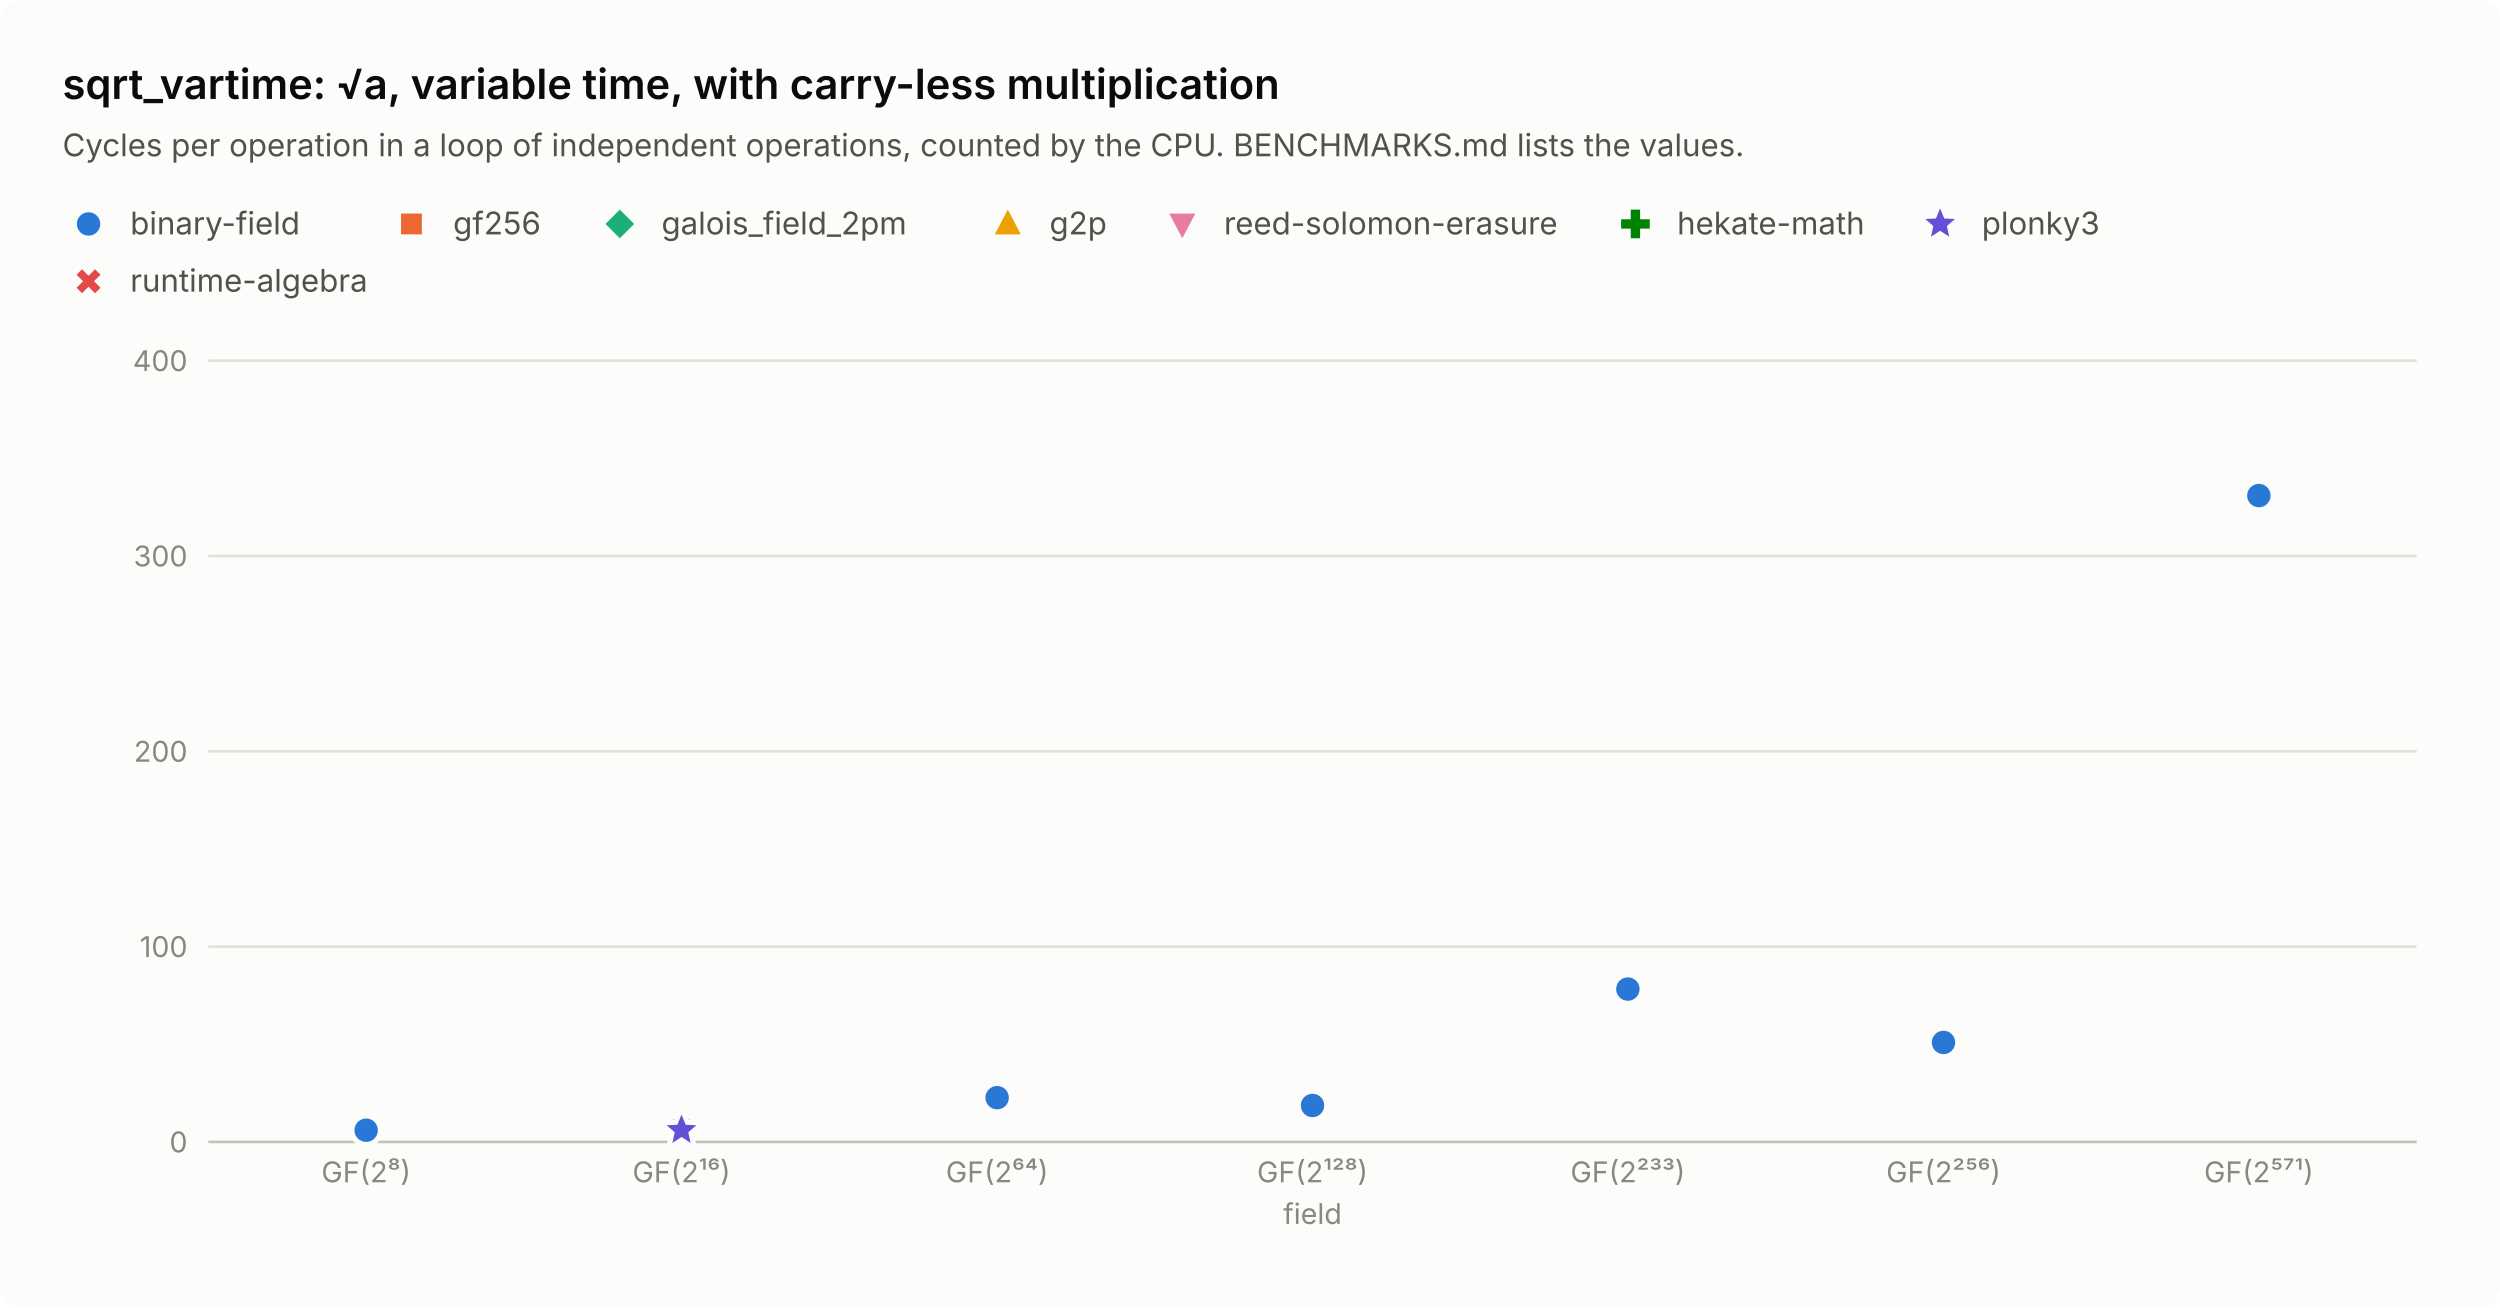
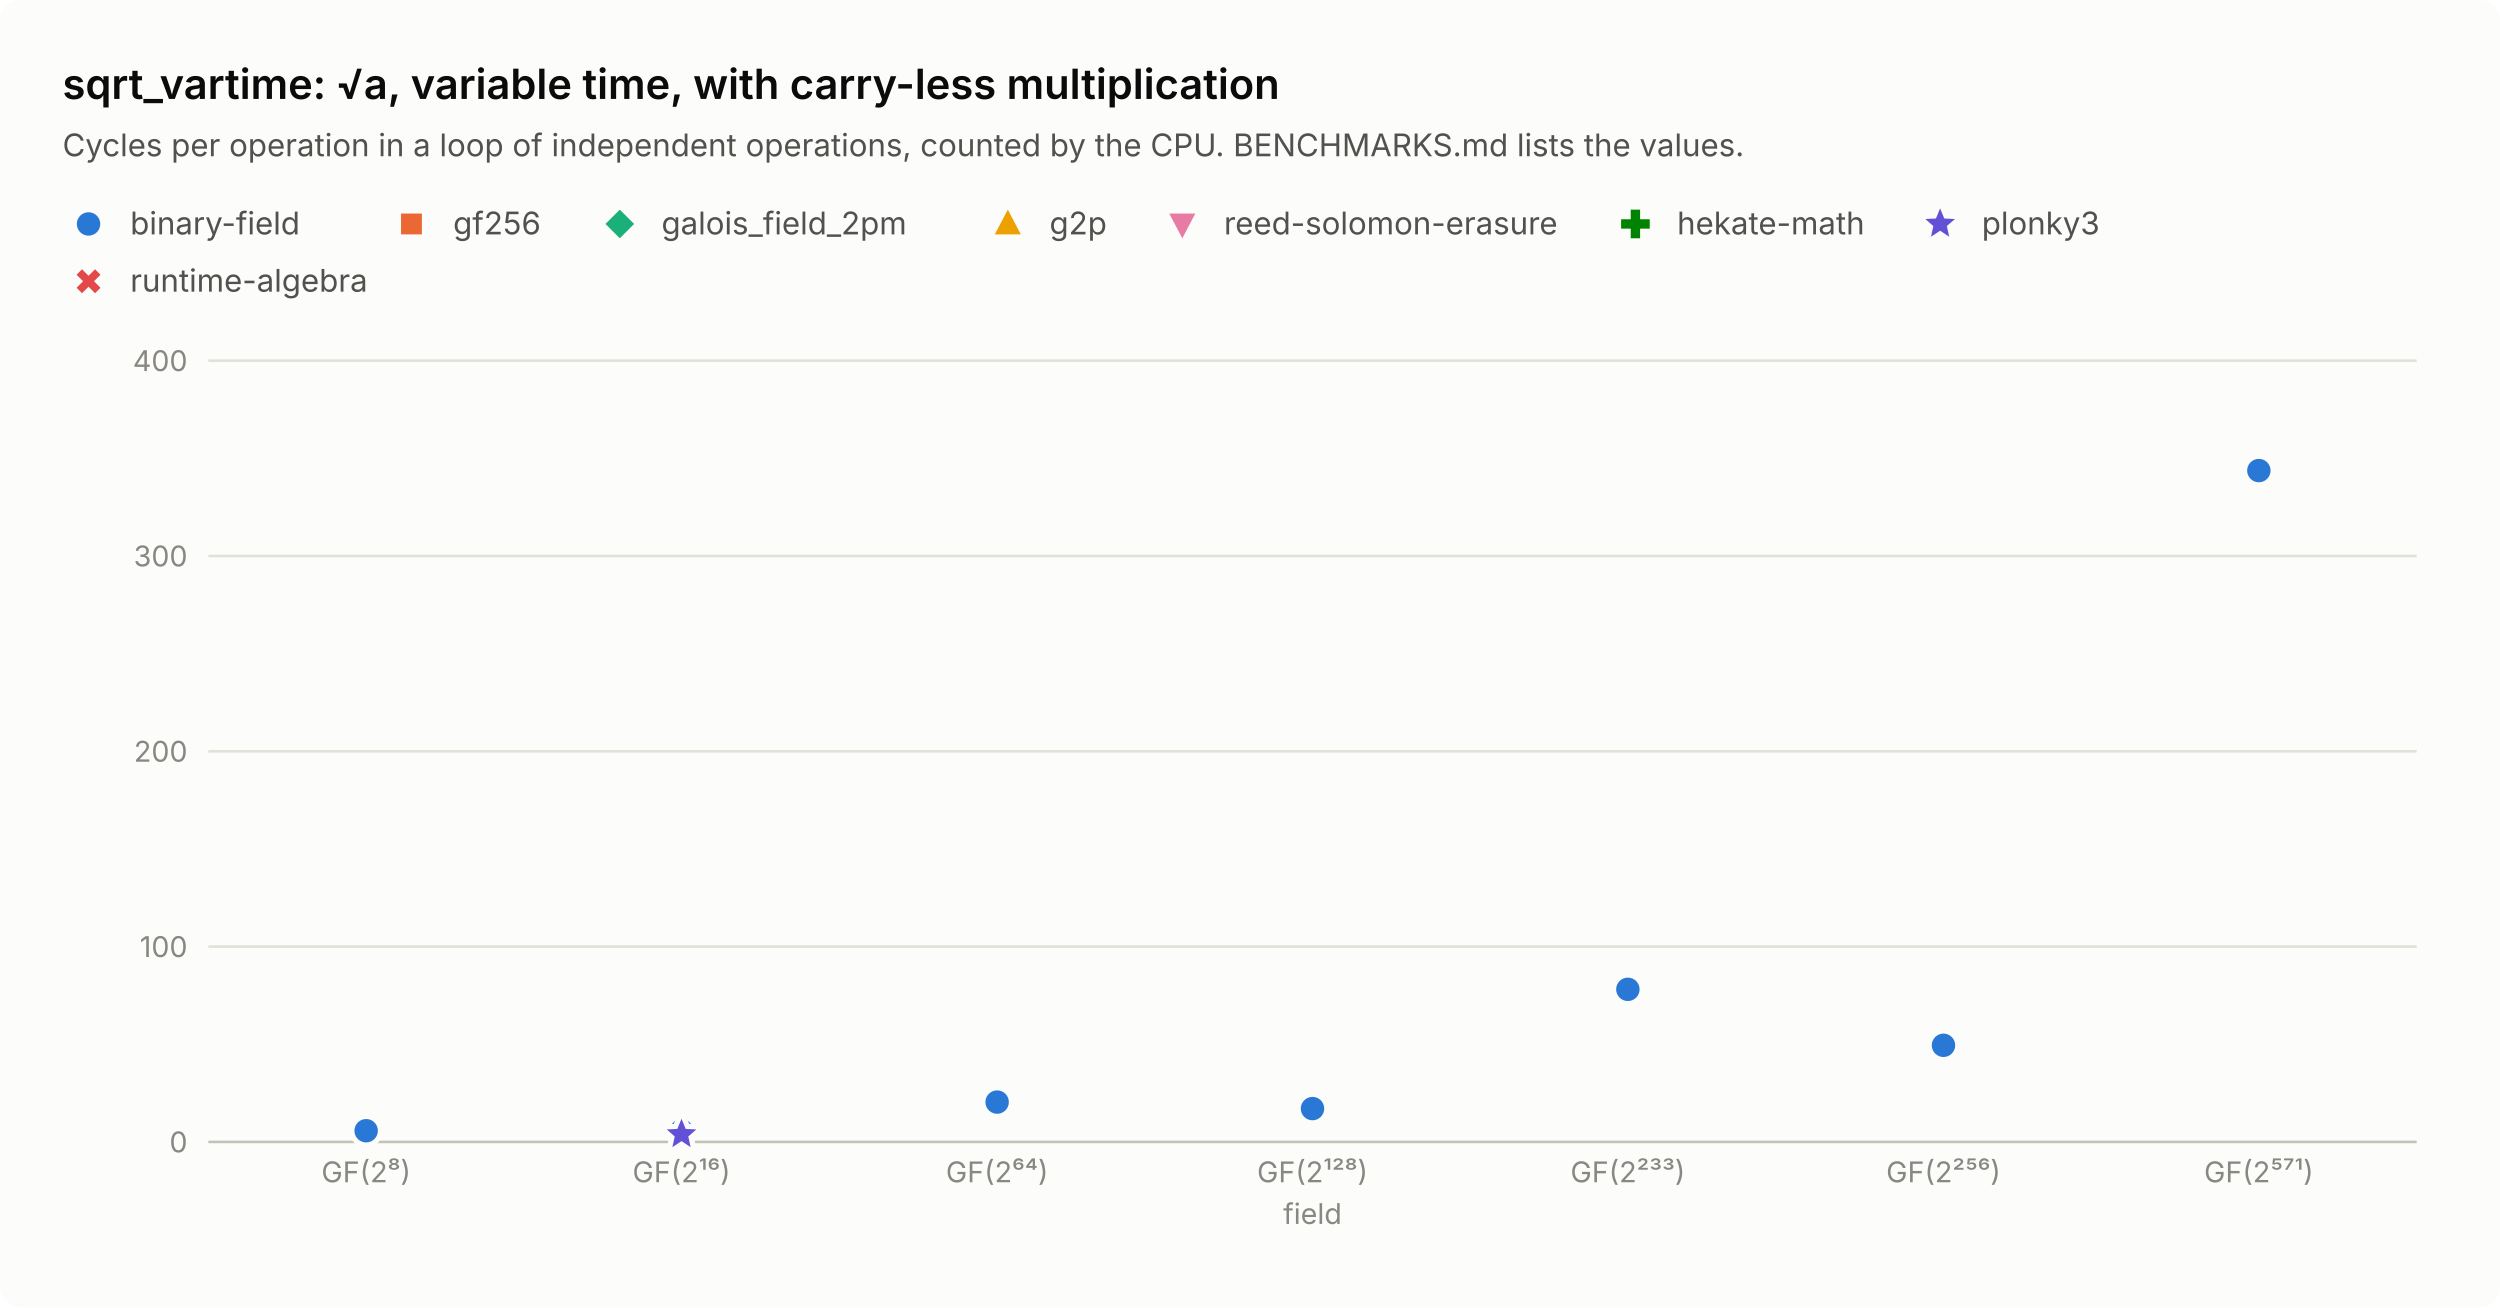
<svg xmlns="http://www.w3.org/2000/svg" width="960" height="502" viewBox="0 0 960 502" role="img" aria-labelledby="title description">
  <style>.grid,.axis{stroke-width:1}.title{font:600 16px system-ui, -apple-system, "Segoe UI", sans-serif}.subtitle,.legend{font:12px system-ui, -apple-system, "Segoe UI", sans-serif}.tick{font:11px system-ui, -apple-system, "Segoe UI", sans-serif;font-variant-numeric:tabular-nums}.line{fill:none;stroke-width:2;stroke-linejoin:round;stroke-linecap:round}.marker{stroke-width:4;paint-order:stroke}.surface{fill:#fcfcfb}.grid{stroke:#e1e0d9}.axis{stroke:#c3c2b7}.title{fill:#0b0b0b}.subtitle,.legend{fill:#52514e}.tick{fill:#898781}.marker{stroke:#fcfcfb}.c0 .line{stroke:#2a78d6}.c0 .marker{fill:#2a78d6}.c1 .line{stroke:#eb6834}.c1 .marker{fill:#eb6834}.c2 .line{stroke:#1baf7a}.c2 .marker{fill:#1baf7a}.c3 .line{stroke:#eda100}.c3 .marker{fill:#eda100}.c4 .line{stroke:#e87ba4}.c4 .marker{fill:#e87ba4}.c5 .line{stroke:#008300}.c5 .marker{fill:#008300}.c6 .line{stroke:#6250d6}.c6 .marker{fill:#6250d6}.c7 .line{stroke:#e34948}.c7 .marker{fill:#e34948}@media (prefers-color-scheme: dark){.surface{fill:#1a1a19}.grid{stroke:#2c2c2a}.axis{stroke:#383835}.title{fill:#f0efec}.subtitle,.legend{fill:#c3c2b7}.tick{fill:#898781}.marker{stroke:#1a1a19}.c0 .line{stroke:#3987e5}.c0 .marker{fill:#3987e5}.c1 .line{stroke:#d95926}.c1 .marker{fill:#d95926}.c2 .line{stroke:#199e70}.c2 .marker{fill:#199e70}.c3 .line{stroke:#c98500}.c3 .marker{fill:#c98500}.c4 .line{stroke:#d55181}.c4 .marker{fill:#d55181}.c5 .line{stroke:#008300}.c5 .marker{fill:#008300}.c6 .line{stroke:#9085e9}.c6 .marker{fill:#9085e9}.c7 .line{stroke:#e66767}.c7 .marker{fill:#e66767}}</style>
  <rect class="surface" width="960" height="502" rx="8" />
  <text class="title" x="24" y="38">sqrt_vartime: √a, variable time, with carry-less multiplication</text>
  <text class="subtitle" x="24" y="60">Cycles per operation in a loop of independent operations, counted by the CPU. BENCHMARKS.md lists the values.</text>
  <g class="c0">
    <path class="marker" transform="translate(34,86)" d="M0,-4.5A4.5,4.5 0 1 1 0,4.5A4.5,4.5 0 1 1 0,-4.5Z" />
  </g>
  <text class="legend" x="50" y="90">binary-field</text>
  <g class="c1">
    <path class="marker" transform="translate(158,86)" d="M-4,-4H4V4H-4Z" />
  </g>
  <text class="legend" x="174" y="90">gf256</text>
  <g class="c2">
    <path class="marker" transform="translate(238,86)" d="M0,-5.5L5.5,0L0,5.5L-5.5,0Z" />
  </g>
  <text class="legend" x="254" y="90">galois_field_2pm</text>
  <g class="c3">
    <path class="marker" transform="translate(387,86)" d="M0,-5.5L5,4H-5Z" />
  </g>
  <text class="legend" x="403" y="90">g2p</text>
  <g class="c4">
    <path class="marker" transform="translate(454,86)" d="M0,5.5L5,-4H-5Z" />
  </g>
  <text class="legend" x="470" y="90">reed-solomon-erasure</text>
  <g class="c5">
    <path class="marker" transform="translate(628,86)" d="M-1.8,-5.5H1.8V-1.8H5.5V1.8H1.8V5.5H-1.8V1.8H-5.5V-1.8H-1.8Z" />
  </g>
  <text class="legend" x="644" y="90">hekate-math</text>
  <g class="c6">
    <path class="marker" transform="translate(745,86)" d="M0,-6L1.6,-2.1L5.7,-1.9L2.6,0.8L3.5,4.9L0,2.6L-3.5,4.9L-2.6,0.8L-5.7,-1.9L-1.6,-2.1Z" />
  </g>
  <text class="legend" x="761" y="90">plonky3</text>
  <g class="c7">
    <path class="marker" transform="translate(34,108)" d="M-4.6,-2.5L-2.5,-4.6L0,-2.1L2.5,-4.6L4.6,-2.5L2.1,0L4.6,2.5L2.5,4.6L0,2.1L-2.5,4.6L-4.6,2.5L-2.1,0Z" />
  </g>
  <text class="legend" x="50" y="112">runtime-algebra</text>
  <text class="tick" x="72" y="442.5" text-anchor="end">0</text>
  <path class="grid" d="M80,363.5H928" />
  <text class="tick" x="72" y="367.5" text-anchor="end">100</text>
  <path class="grid" d="M80,288.5H928" />
  <text class="tick" x="72" y="292.5" text-anchor="end">200</text>
  <path class="grid" d="M80,213.5H928" />
  <text class="tick" x="72" y="217.5" text-anchor="end">300</text>
  <path class="grid" d="M80,138.5H928" />
  <text class="tick" x="72" y="142.5" text-anchor="end">400</text>
  <path class="axis" d="M80,438.5H928" />
  <text class="tick" x="140.6" y="454" text-anchor="middle">GF(2⁸)</text>
  <text class="tick" x="261.7" y="454" text-anchor="middle">GF(2¹⁶)</text>
  <text class="tick" x="382.9" y="454" text-anchor="middle">GF(2⁶⁴)</text>
  <text class="tick" x="504.0" y="454" text-anchor="middle">GF(2¹²⁸)</text>
  <text class="tick" x="625.1" y="454" text-anchor="middle">GF(2²³³)</text>
  <text class="tick" x="746.3" y="454" text-anchor="middle">GF(2²⁵⁶)</text>
  <text class="tick" x="867.4" y="454" text-anchor="middle">GF(2⁵⁷¹)</text>
  <text class="tick" x="504.0" y="470" text-anchor="middle">field</text>
  <g class="c0">
-     <path class="marker" transform="translate(140.6,434.0)" d="M0,-4.5A4.5,4.5 0 1 1 0,4.5A4.5,4.5 0 1 1 0,-4.5Z" />
-     <path class="marker" transform="translate(261.7,433.1)" d="M0,-4.5A4.5,4.5 0 1 1 0,4.5A4.5,4.5 0 1 1 0,-4.5Z" />
-     <path class="marker" transform="translate(382.9,421.5)" d="M0,-4.5A4.5,4.5 0 1 1 0,4.5A4.5,4.5 0 1 1 0,-4.5Z" />
-     <path class="marker" transform="translate(504.0,424.5)" d="M0,-4.5A4.5,4.5 0 1 1 0,4.5A4.5,4.5 0 1 1 0,-4.5Z" />
-     <path class="marker" transform="translate(625.1,379.8)" d="M0,-4.5A4.5,4.5 0 1 1 0,4.5A4.5,4.5 0 1 1 0,-4.5Z" />
-     <path class="marker" transform="translate(746.3,400.3)" d="M0,-4.5A4.5,4.5 0 1 1 0,4.5A4.5,4.5 0 1 1 0,-4.5Z" />
-     <path class="marker" transform="translate(867.4,190.3)" d="M0,-4.5A4.5,4.5 0 1 1 0,4.5A4.5,4.5 0 1 1 0,-4.5Z" />
+     <path class="marker" transform="translate(140.6,434.2)" d="M0,-4.5A4.5,4.5 0 1 1 0,4.5A4.5,4.5 0 1 1 0,-4.5Z" />
+     <path class="marker" transform="translate(261.7,434.2)" d="M0,-4.5A4.5,4.5 0 1 1 0,4.5A4.5,4.5 0 1 1 0,-4.5Z" />
+     <path class="marker" transform="translate(382.9,423.2)" d="M0,-4.5A4.5,4.5 0 1 1 0,4.5A4.5,4.5 0 1 1 0,-4.5Z" />
+     <path class="marker" transform="translate(504.0,425.7)" d="M0,-4.5A4.5,4.5 0 1 1 0,4.5A4.5,4.5 0 1 1 0,-4.5Z" />
+     <path class="marker" transform="translate(625.1,379.9)" d="M0,-4.5A4.5,4.5 0 1 1 0,4.5A4.5,4.5 0 1 1 0,-4.5Z" />
+     <path class="marker" transform="translate(746.3,401.4)" d="M0,-4.5A4.5,4.5 0 1 1 0,4.5A4.5,4.5 0 1 1 0,-4.5Z" />
+     <path class="marker" transform="translate(867.4,180.7)" d="M0,-4.5A4.5,4.5 0 1 1 0,4.5A4.5,4.5 0 1 1 0,-4.5Z" />
  </g>
  <g class="c1">
</g>
  <g class="c2">
</g>
  <g class="c3">
</g>
  <g class="c4">
</g>
  <g class="c5">
</g>
  <g class="c6">
-     <path class="marker" transform="translate(261.7,434.0)" d="M0,-6L1.6,-2.1L5.7,-1.9L2.6,0.8L3.5,4.9L0,2.6L-3.5,4.9L-2.6,0.8L-5.7,-1.9L-1.6,-2.1Z" />
+     <path class="marker" transform="translate(261.7,435.6)" d="M0,-6L1.6,-2.1L5.7,-1.9L2.6,0.8L3.5,4.9L0,2.6L-3.5,4.9L-2.6,0.8L-5.7,-1.9L-1.6,-2.1Z" />
  </g>
  <g class="c7">
</g>
</svg>
